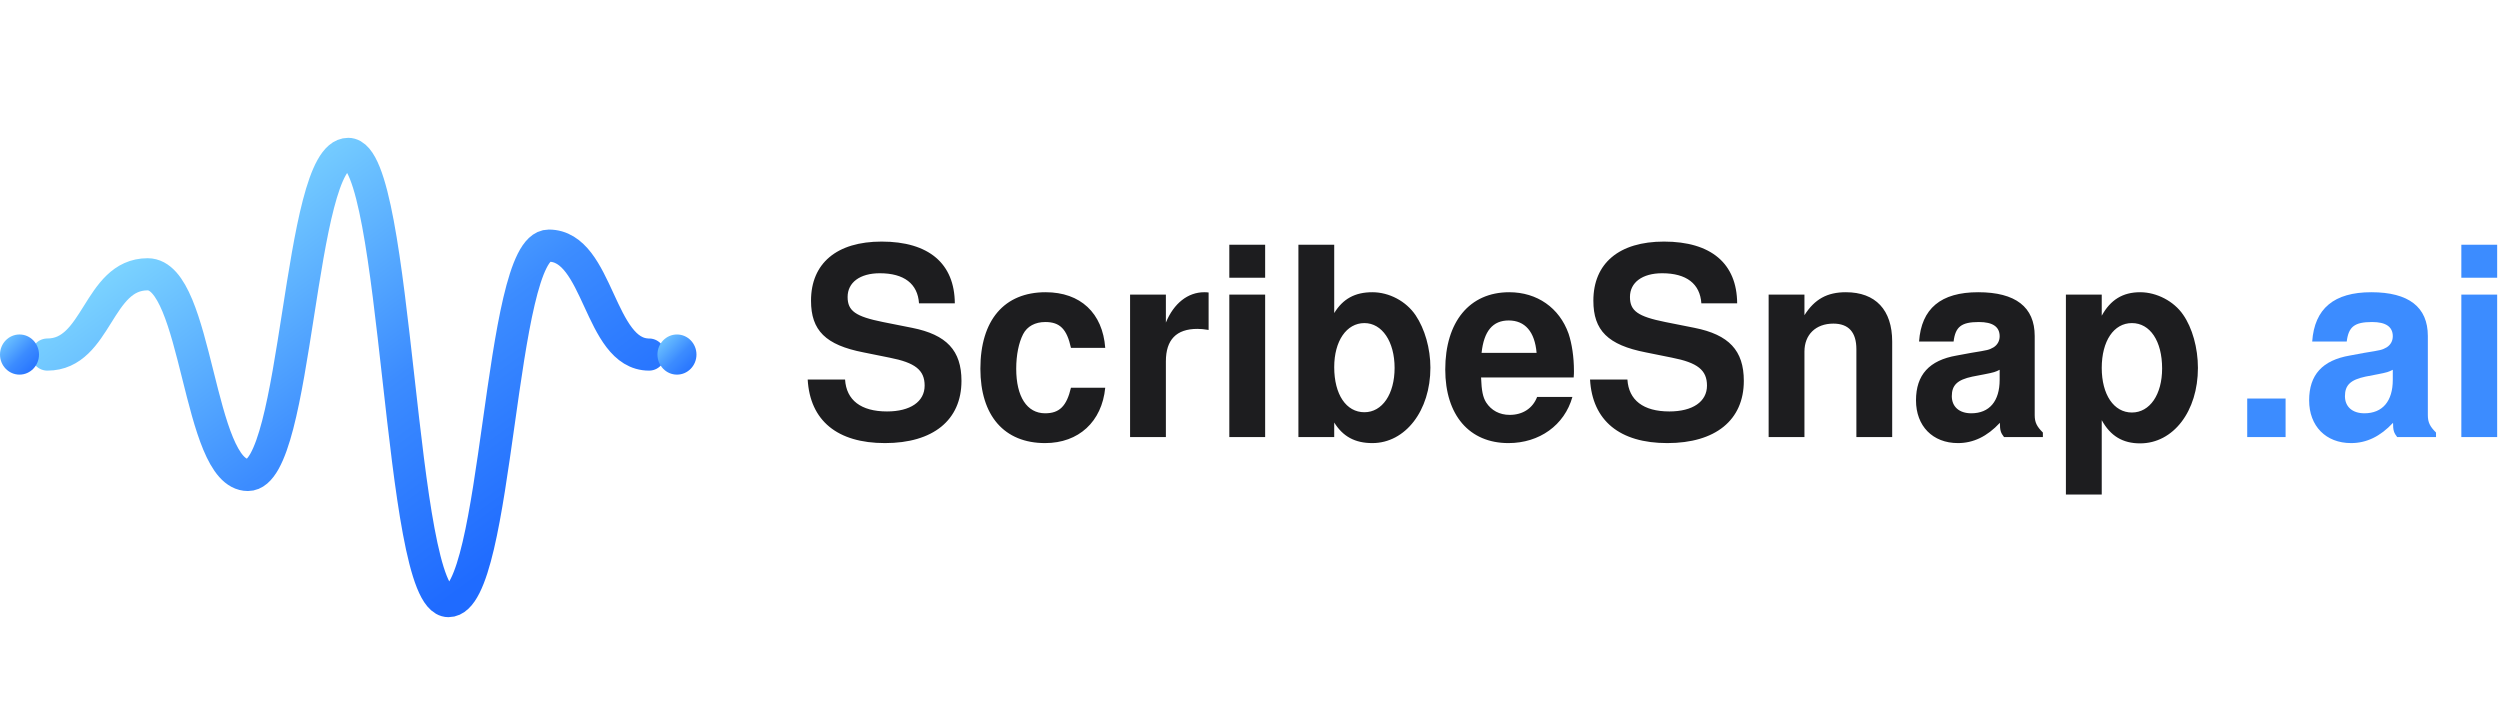
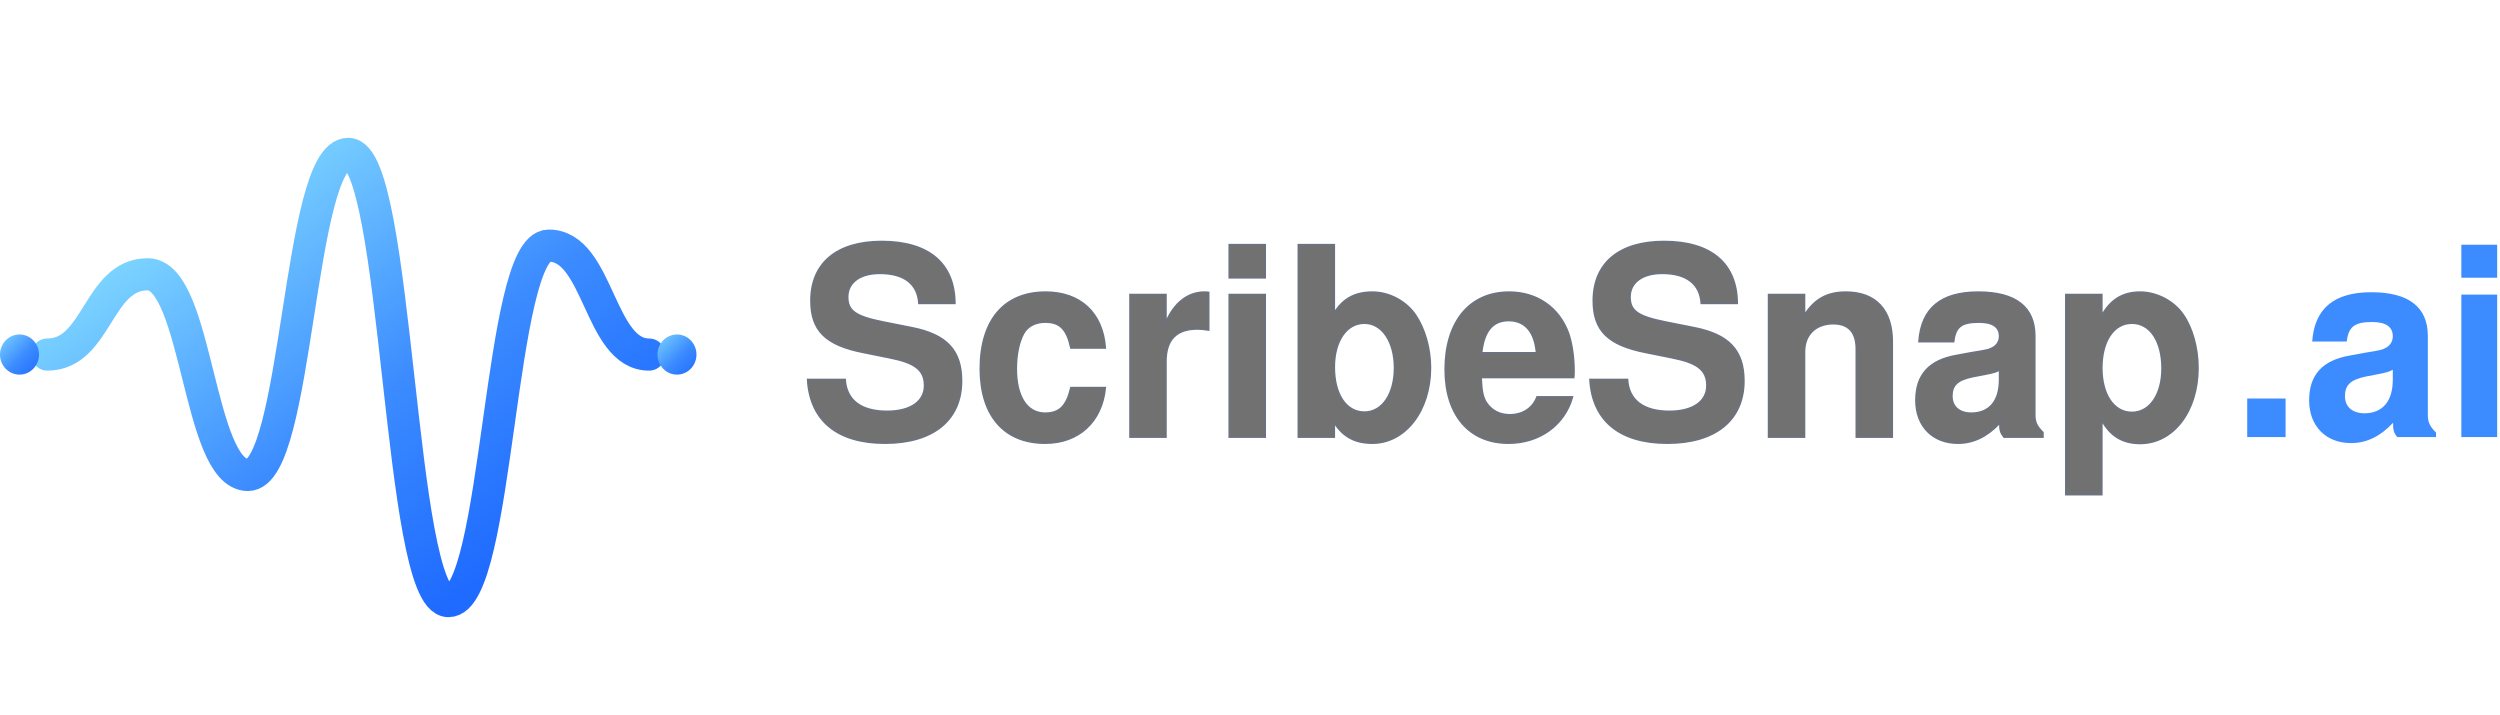
<svg xmlns="http://www.w3.org/2000/svg" id="Layer_1" version="1.1" viewBox="0 0 1400 400">
  <defs>
    <style>
      .st0 {
        fill: url(#linear-gradient2);
      }

      .st1 {
        fill: url(#linear-gradient1);
      }

      .st2 {
-         fill: #1d1d1f;
+         fill: #3c8cff;
      }

-       .st2, .st3 {
+       .st2, .st3, .st4 {
+         isolation: isolate;
+       }
+ 
+       .st2, .st4 {
        font-family: Helvetica-Bold, Helvetica;
        font-size: 147.7px;
        font-weight: 700;
-         isolation: isolate;
-       }
- 
-       .st3 {
-         fill: #3c8cff;
      }

      .st4 {
+         fill: #717171;
+         stroke: #6b7280;
+         stroke-miterlimit: 10;
+       }
+ 
+       .st5 {
        fill: none;
        stroke: url(#linear-gradient);
        stroke-linecap: round;
        stroke-linejoin: round;
        stroke-width: 18px;
      }
    </style>
-     <linearGradient id="linear-gradient" x1="400.48" y1="619.53" x2="401.51" y2="618.5" gradientTransform="translate(-86400 96767.81) scale(216 -156)" gradientUnits="userSpaceOnUse">
+     <linearGradient id="linear-gradient" x1="1042.5" y1="-365.46" x2="1043.53" y2="-364.43" gradientTransform="translate(-225075 57132.81) scale(216 156)" gradientUnits="userSpaceOnUse">
      <stop offset="0" stop-color="#7bd3ff" />
      <stop offset=".55" stop-color="#3c8cff" />
      <stop offset="1" stop-color="#1f6bff" />
    </linearGradient>
-     <linearGradient id="linear-gradient1" x1="372.35" y1="605.5" x2="373.93" y2="603.92" gradientTransform="translate(-5213 8664.46) scale(14 -14)" gradientUnits="userSpaceOnUse">
+     <linearGradient id="linear-gradient1" x1="971.28" y1="-360.85" x2="972.86" y2="-359.27" gradientTransform="translate(-13598 5239.46) scale(14)" gradientUnits="userSpaceOnUse">
      <stop offset="0" stop-color="#7bd3ff" />
      <stop offset=".55" stop-color="#3c8cff" />
      <stop offset="1" stop-color="#1f6bff" />
    </linearGradient>
-     <linearGradient id="linear-gradient2" x1="381.79" y1="605.5" x2="383.37" y2="603.92" gradientTransform="translate(-4977 8664.46) scale(14 -14)" gradientUnits="userSpaceOnUse">
+     <linearGradient id="linear-gradient2" x1="980.72" y1="-360.86" x2="982.3" y2="-359.28" gradientTransform="translate(-13362 5239.46) scale(14)" gradientUnits="userSpaceOnUse">
      <stop offset="0" stop-color="#7bd3ff" />
      <stop offset=".55" stop-color="#3c8cff" />
      <stop offset="1" stop-color="#1f6bff" />
    </linearGradient>
  </defs>
  <g>
-     <path class="st4" d="M26.52,198.55c28.08,0,28.08-44.95,56.16-44.95s28.08,112.38,56.16,112.38,28.08-179.8,56.16-179.8,28.08,250.44,56.16,250.44,28.08-199.07,56.16-199.07,28.08,61,56.16,61" />
+     <path class="st5" d="M26.52,198.55c28.08,0,28.08-44.95,56.16-44.95s28.08,112.38,56.16,112.38,28.08-179.8,56.16-179.8,28.08,250.44,56.16,250.44,28.08-199.07,56.16-199.07,28.08,61,56.16,61" />
    <ellipse class="st1" cx="10.92" cy="198.55" rx="10.92" ry="11.24" />
    <ellipse class="st0" cx="379.1" cy="198.55" rx="10.92" ry="11.24" />
  </g>
  <g>
-     <text class="st2" transform="translate(447.73 244.74) scale(.97 1)">
-       <tspan x="0" y="0">ScribeSnap</tspan>
-     </text>
-     <text class="st3" transform="translate(1249.27 244.74) scale(.97 1)">
-       <tspan x="0" y="0">.ai</tspan>
-     </text>
+     <g class="st3">
+       <text class="st4" transform="translate(447.73 244.74) scale(.97 1)">
+         <tspan x="0" y="0">ScribeSnap</tspan>
+       </text>
+     </g>
+     <g class="st3">
+       <text class="st2" transform="translate(1249.27 244.74) scale(.97 1)">
+         <tspan x="0" y="0">.ai</tspan>
+       </text>
+     </g>
  </g>
</svg>
